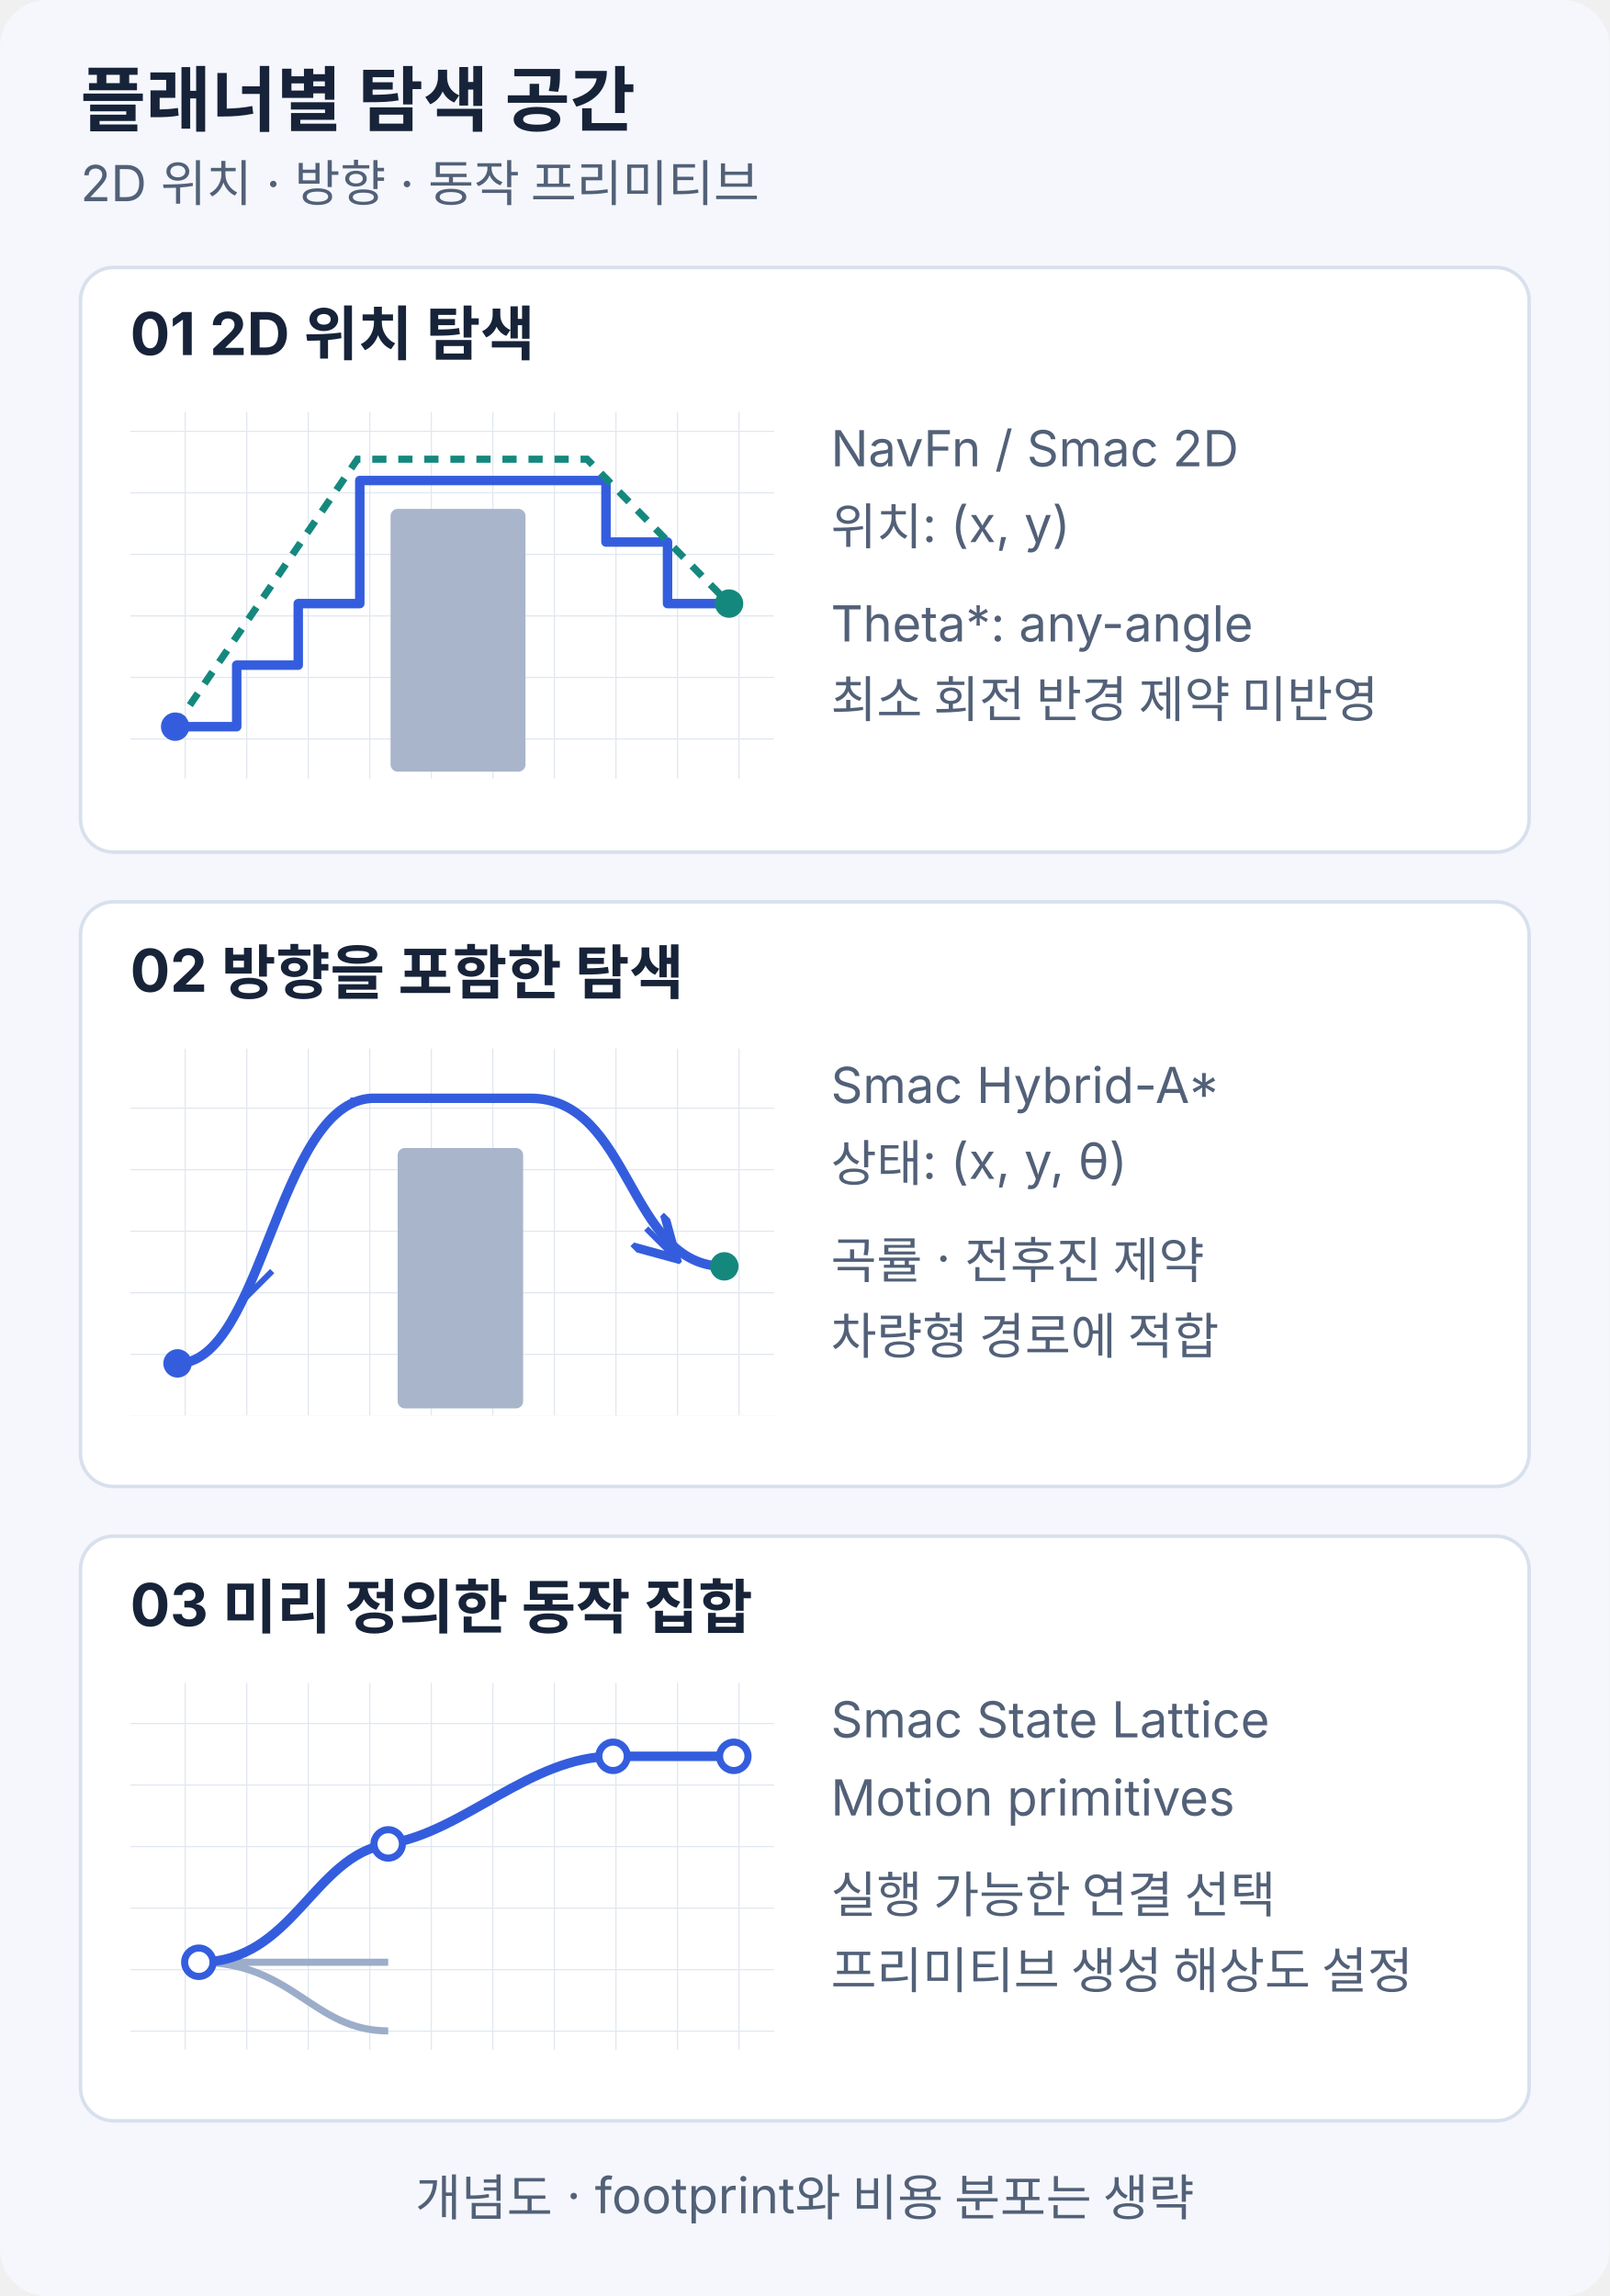
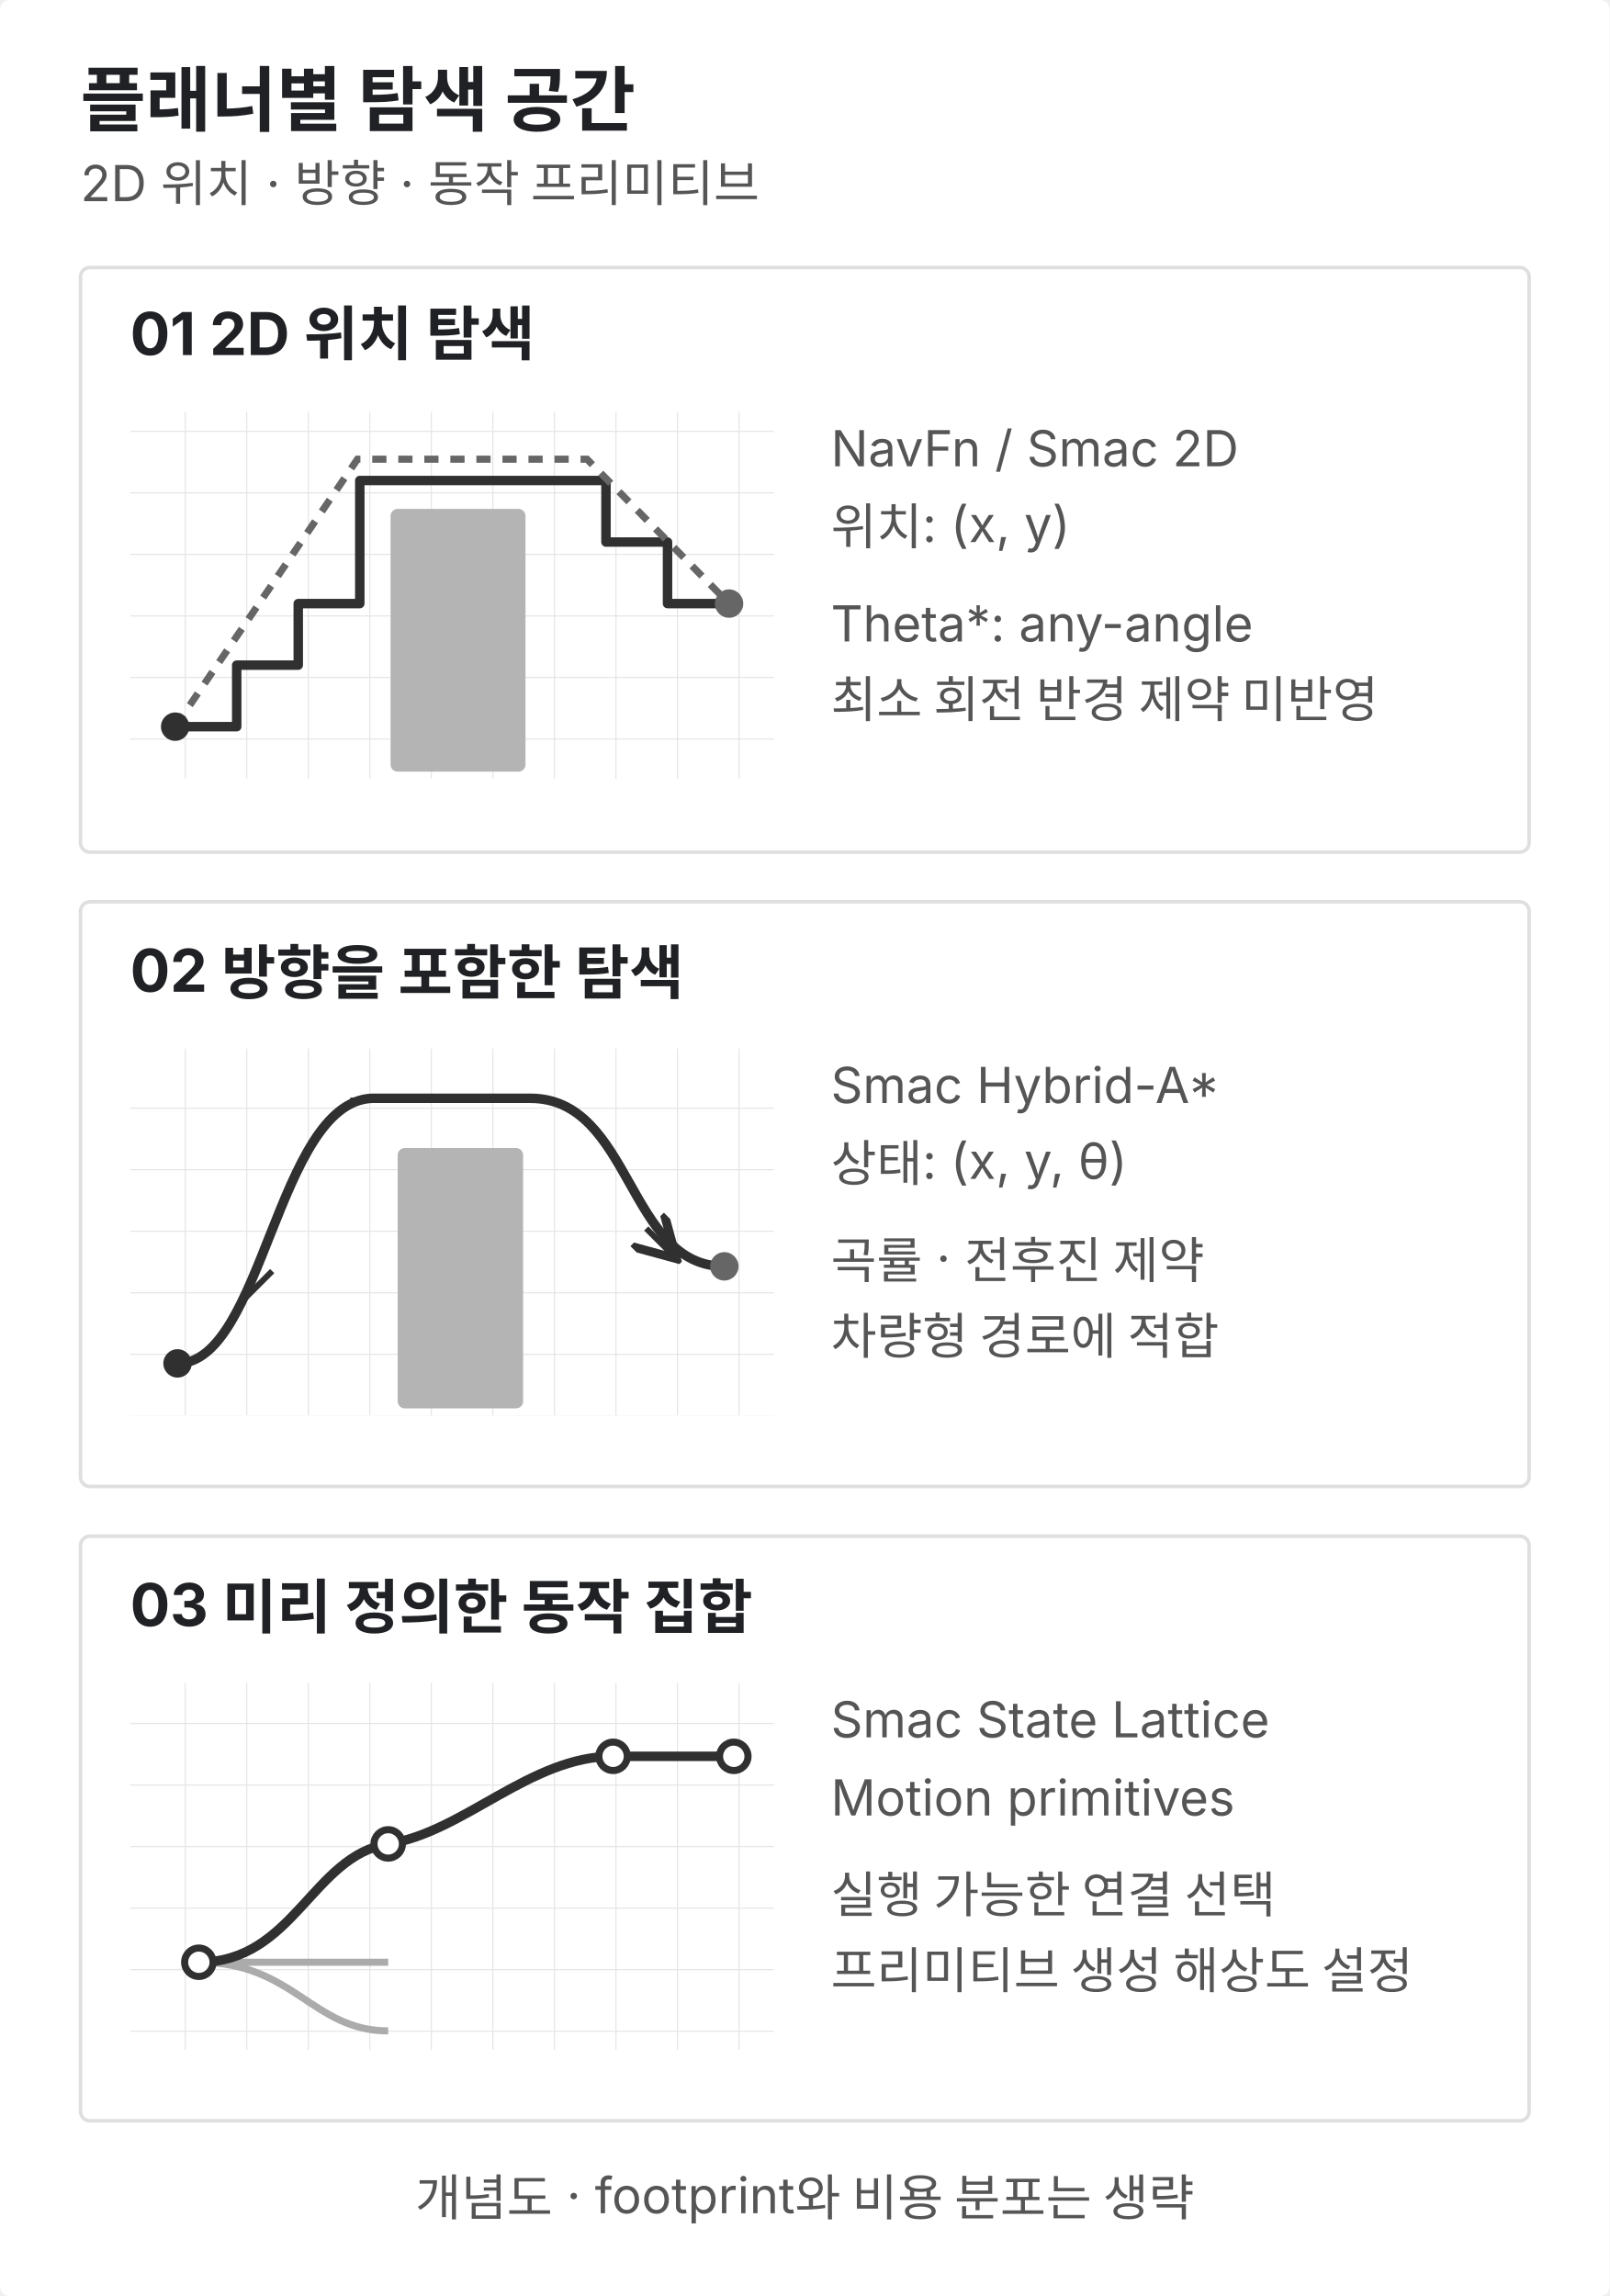
<svg xmlns="http://www.w3.org/2000/svg" width="680" height="970" viewBox="0 0 680 970" role="img" aria-labelledby="title desc">
  <defs>
    <pattern id="grid" width="26" height="26" patternUnits="userSpaceOnUse">
-       <path d="M26 0 H0 V26" fill="none" stroke="#e1e7f0" />
+       <path d="M26 0 H0 V26" fill="none" stroke="#e6e6e6" />
    </pattern>
    <marker id="arrow" markerWidth="8" markerHeight="8" refX="6" refY="4" orient="auto">
-       <path d="M0 0 7 4 0 8" fill="none" stroke="#345dde" stroke-width="1.5" />
+       <path d="M0 0 7 4 0 8" fill="none" stroke="#303030" stroke-width="1.5" />
    </marker>
    <style>
-       text{font-family:system-ui,-apple-system,"Noto Sans KR",sans-serif;fill:#172339}
-       .title{font-size:30px;font-weight:750}.label{font-size:25px;font-weight:700}.note{font-size:21px;fill:#526178}
-       .panel{fill:#fff;stroke:#d8e0ed;stroke-width:1.5}.route{fill:none;stroke:#345dde;stroke-width:4;stroke-linecap:round;stroke-linejoin:round}
+       text{font-family:system-ui,-apple-system,"Noto Sans KR",sans-serif;fill:#202124}
+       .title{font-size:30px;font-weight:750}.label{font-size:25px;font-weight:700}.note{font-size:21px;fill:#555555}
+       .panel{fill:#fff;stroke:#dfdfdf;stroke-width:1.5}.route{fill:none;stroke:#303030;stroke-width:4;stroke-linecap:round;stroke-linejoin:round}
    </style>
  </defs>
-   <rect width="680" height="970" rx="20" fill="#f5f7fc" />
+   <rect width="680" height="970" rx="4" fill="#ffffff" />
  <text x="34" y="53" class="title">플래너별 탐색 공간</text>
  <text x="34" y="85" class="note">2D 위치 · 방향 · 동작 프리미티브</text>
-   <rect x="34" y="113" width="612" height="247" rx="14" class="panel" />
+   <rect x="34" y="113" width="612" height="247" rx="4" class="panel" />
  <text x="55" y="150" class="label">01  2D 위치 탐색</text>
  <rect x="55" y="174" width="272" height="155" fill="url(#grid)" />
-   <rect x="165" y="215" width="57" height="111" rx="3" fill="#a8b5ca" />
+   <rect x="165" y="215" width="57" height="111" rx="3" fill="#b4b4b4" />
  <path d="M74 307 H100 V281 H126 V255 H152 V203 H256 V229 H282 V255 H308" class="route" />
-   <path d="M74 307 151 194 248 194 308 255" fill="none" stroke="#15887e" stroke-width="3" stroke-dasharray="6 5" />
-   <circle cx="74" cy="307" r="6" fill="#345dde" />
-   <circle cx="308" cy="255" r="6" fill="#15887e" />
+   <path d="M74 307 151 194 248 194 308 255" fill="none" stroke="#666666" stroke-width="3" stroke-dasharray="6 5" />
+   <circle cx="74" cy="307" r="6" fill="#303030" />
+   <circle cx="308" cy="255" r="6" fill="#666666" />
  <text x="351" y="197" class="note">NavFn / Smac 2D</text>
  <text x="351" y="230" class="note">위치: (x, y)</text>
  <text x="351" y="271" class="note">Theta*: any-angle</text>
  <text x="351" y="303" class="note">최소 회전 반경 제약 미반영</text>
-   <rect x="34" y="381" width="612" height="247" rx="14" class="panel" />
+   <rect x="34" y="381" width="612" height="247" rx="4" class="panel" />
  <text x="55" y="419" class="label">02  방향을 포함한 탐색</text>
  <rect x="55" y="443" width="272" height="155" fill="url(#grid)" />
-   <rect x="168" y="485" width="53" height="110" rx="3" fill="#a8b5ca" />
+   <rect x="168" y="485" width="53" height="110" rx="3" fill="#b4b4b4" />
  <path d="M75 576 C111 576 117 466 157 464 H224 C267 464 265 535 306 535" class="route" />
-   <path d="M103 549 115 537 M148 465 164 464 M273 519 284 530" fill="none" stroke="#345dde" stroke-width="2.5" marker-end="url(#arrow)" />
-   <circle cx="75" cy="576" r="6" fill="#345dde" />
-   <circle cx="306" cy="535" r="6" fill="#15887e" />
+   <path d="M103 549 115 537 M148 465 164 464 M273 519 284 530" fill="none" stroke="#303030" stroke-width="2.5" marker-end="url(#arrow)" />
+   <circle cx="75" cy="576" r="6" fill="#303030" />
+   <circle cx="306" cy="535" r="6" fill="#666666" />
  <text x="351" y="466" class="note">Smac Hybrid-A*</text>
  <text x="351" y="499" class="note">상태: (x, y, θ)</text>
  <text x="351" y="540" class="note">곡률 · 전후진 제약</text>
  <text x="351" y="572" class="note">차량형 경로에 적합</text>
-   <rect x="34" y="649" width="612" height="247" rx="14" class="panel" />
+   <rect x="34" y="649" width="612" height="247" rx="4" class="panel" />
  <text x="55" y="687" class="label">03  미리 정의한 동작 집합</text>
  <rect x="55" y="711" width="272" height="155" fill="url(#grid)" />
-   <path d="M84 829 H164 M84 829 C124 829 132 784 164 779 M84 829 C124 829 132 858 164 858" fill="none" stroke="#9cadca" stroke-width="3" />
+   <path d="M84 829 H164 M84 829 C124 829 132 784 164 779 M84 829 C124 829 132 858 164 858" fill="none" stroke="#ababab" stroke-width="3" />
  <path d="M84 829 C124 829 132 784 164 779 S224 742 259 742 H310" class="route" />
-   <g fill="#fff" stroke="#345dde" stroke-width="3">
+   <g fill="#fff" stroke="#303030" stroke-width="3">
    <circle cx="84" cy="829" r="6" />
    <circle cx="164" cy="779" r="6" />
    <circle cx="259" cy="742" r="6" />
    <circle cx="310" cy="742" r="6" />
  </g>
  <text x="351" y="734" class="note">Smac State Lattice</text>
  <text x="351" y="767" class="note">Motion primitives</text>
  <text x="351" y="808" class="note">실행 가능한 연결 선택</text>
  <text x="351" y="840" class="note">프리미티브 생성 해상도 설정</text>
  <text x="340" y="936" text-anchor="middle" class="note">개념도 · footprint와 비용 분포는 생략</text>
</svg>
